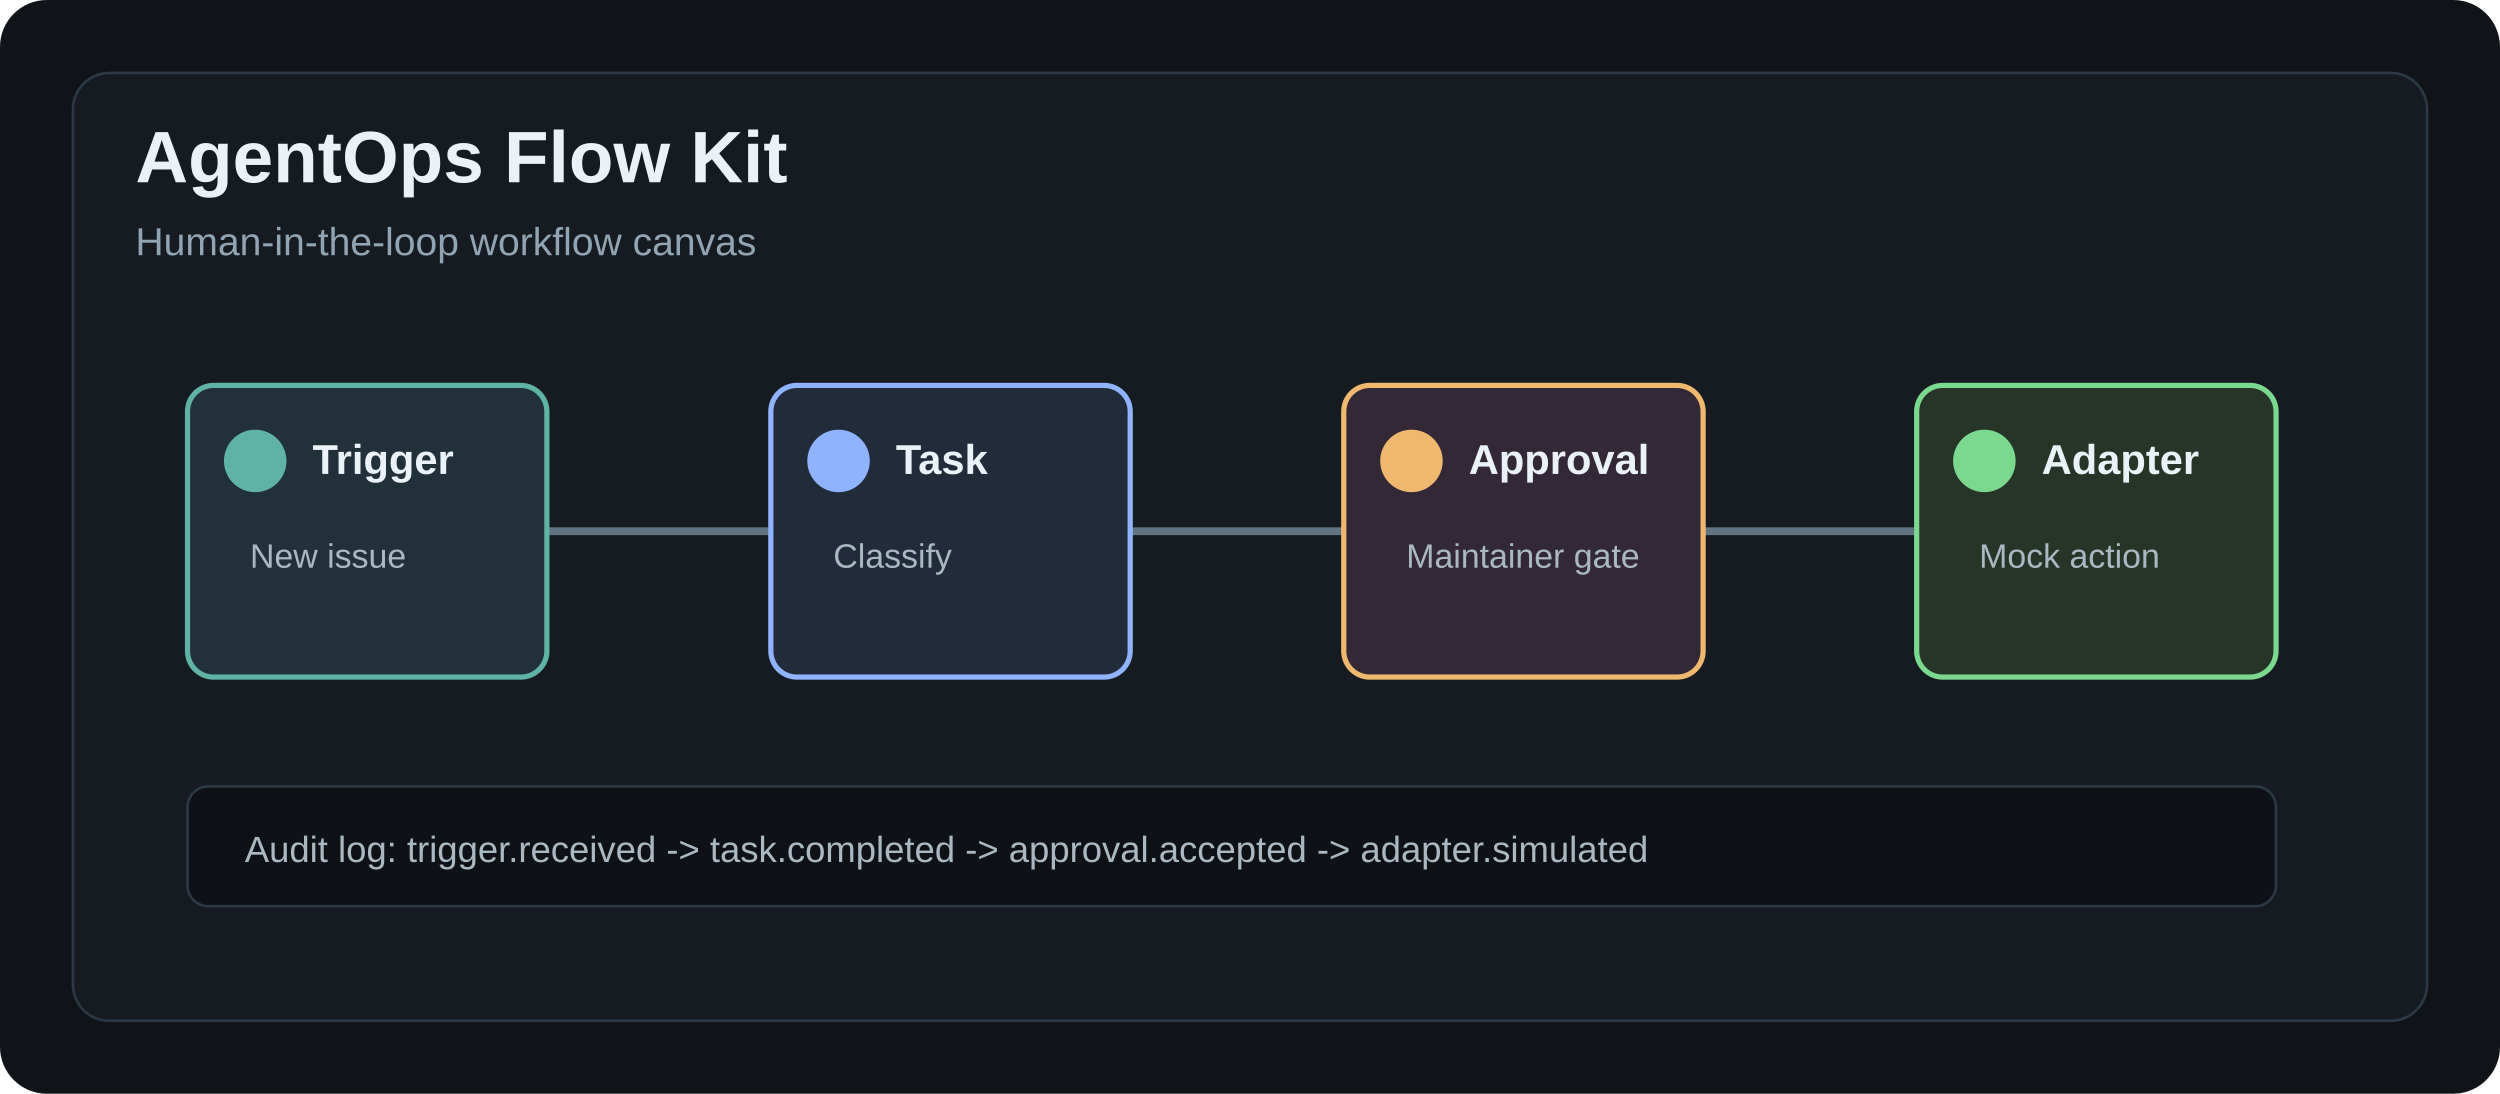
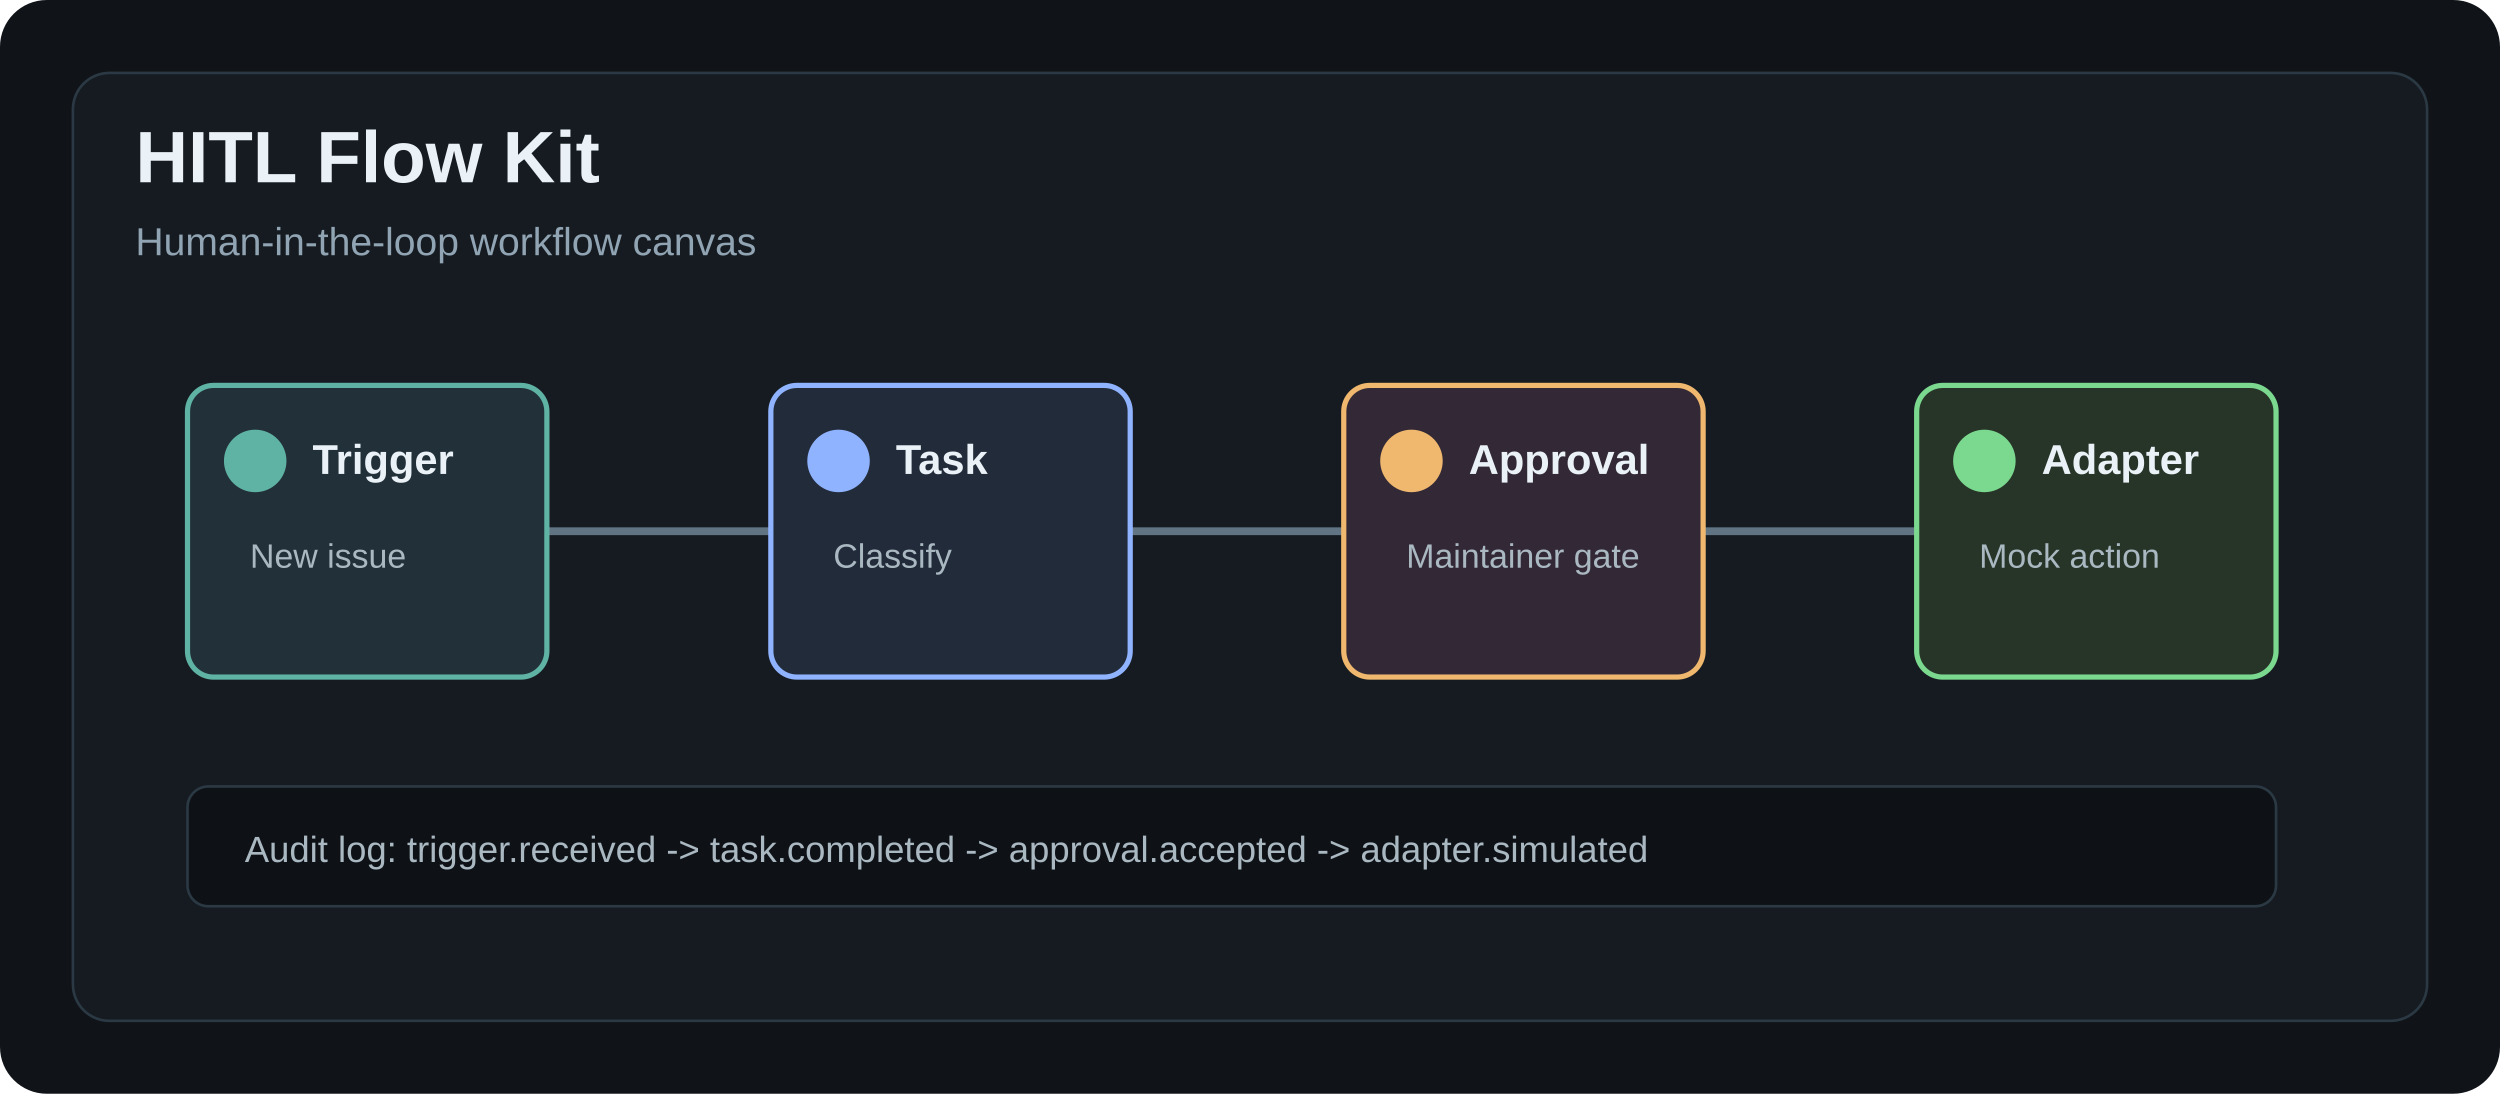
- <svg xmlns="http://www.w3.org/2000/svg" width="960" height="420" viewBox="0 0 960 420" fill="none" role="img" aria-label="AgentOps Flow Kit workflow canvas preview">
+ <svg xmlns="http://www.w3.org/2000/svg" width="960" height="420" viewBox="0 0 960 420" fill="none" role="img" aria-label="HITL Flow Kit workflow canvas preview">
  <rect width="960" height="420" rx="18" fill="#101418" />
  <rect x="28" y="28" width="904" height="364" rx="14" fill="#151B20" stroke="#2B3944" />
-   <text x="52" y="70" fill="#EAF2F7" font-family="Arial, sans-serif" font-size="28" font-weight="700">AgentOps Flow Kit</text>
+   <text x="52" y="70" fill="#EAF2F7" font-family="Arial, sans-serif" font-size="28" font-weight="700">HITL Flow Kit</text>
  <text x="52" y="98" fill="#91A4B3" font-family="Arial, sans-serif" font-size="15">Human-in-the-loop workflow canvas</text>
  <g stroke="#607484" stroke-width="3" stroke-linecap="round">
    <path d="M210 204H296" />
    <path d="M430 204H516" />
    <path d="M650 204H736" />
  </g>
  <g>
    <rect x="72" y="148" width="138" height="112" rx="10" fill="#22303A" stroke="#5FB3A4" stroke-width="2" />
    <circle cx="98" cy="177" r="12" fill="#5FB3A4" />
    <text x="120" y="182" fill="#EAF2F7" font-family="Arial, sans-serif" font-size="16" font-weight="700">Trigger</text>
    <text x="96" y="218" fill="#AAB8C2" font-family="Arial, sans-serif" font-size="13">New issue</text>
  </g>
  <g>
    <rect x="296" y="148" width="138" height="112" rx="10" fill="#222B3A" stroke="#8FB3FF" stroke-width="2" />
    <circle cx="322" cy="177" r="12" fill="#8FB3FF" />
    <text x="344" y="182" fill="#EAF2F7" font-family="Arial, sans-serif" font-size="16" font-weight="700">Task</text>
    <text x="320" y="218" fill="#AAB8C2" font-family="Arial, sans-serif" font-size="13">Classify</text>
  </g>
  <g>
    <rect x="516" y="148" width="138" height="112" rx="10" fill="#332936" stroke="#F0B86E" stroke-width="2" />
    <circle cx="542" cy="177" r="12" fill="#F0B86E" />
    <text x="564" y="182" fill="#EAF2F7" font-family="Arial, sans-serif" font-size="16" font-weight="700">Approval</text>
    <text x="540" y="218" fill="#AAB8C2" font-family="Arial, sans-serif" font-size="13">Maintainer gate</text>
  </g>
  <g>
    <rect x="736" y="148" width="138" height="112" rx="10" fill="#263528" stroke="#7BD88F" stroke-width="2" />
    <circle cx="762" cy="177" r="12" fill="#7BD88F" />
    <text x="784" y="182" fill="#EAF2F7" font-family="Arial, sans-serif" font-size="16" font-weight="700">Adapter</text>
    <text x="760" y="218" fill="#AAB8C2" font-family="Arial, sans-serif" font-size="13">Mock action</text>
  </g>
  <rect x="72" y="302" width="802" height="46" rx="8" fill="#0E1216" stroke="#2B3944" />
  <text x="94" y="331" fill="#AAB8C2" font-family="Arial, sans-serif" font-size="14">Audit log: trigger.received -&gt; task.completed -&gt; approval.accepted -&gt; adapter.simulated</text>
</svg>
